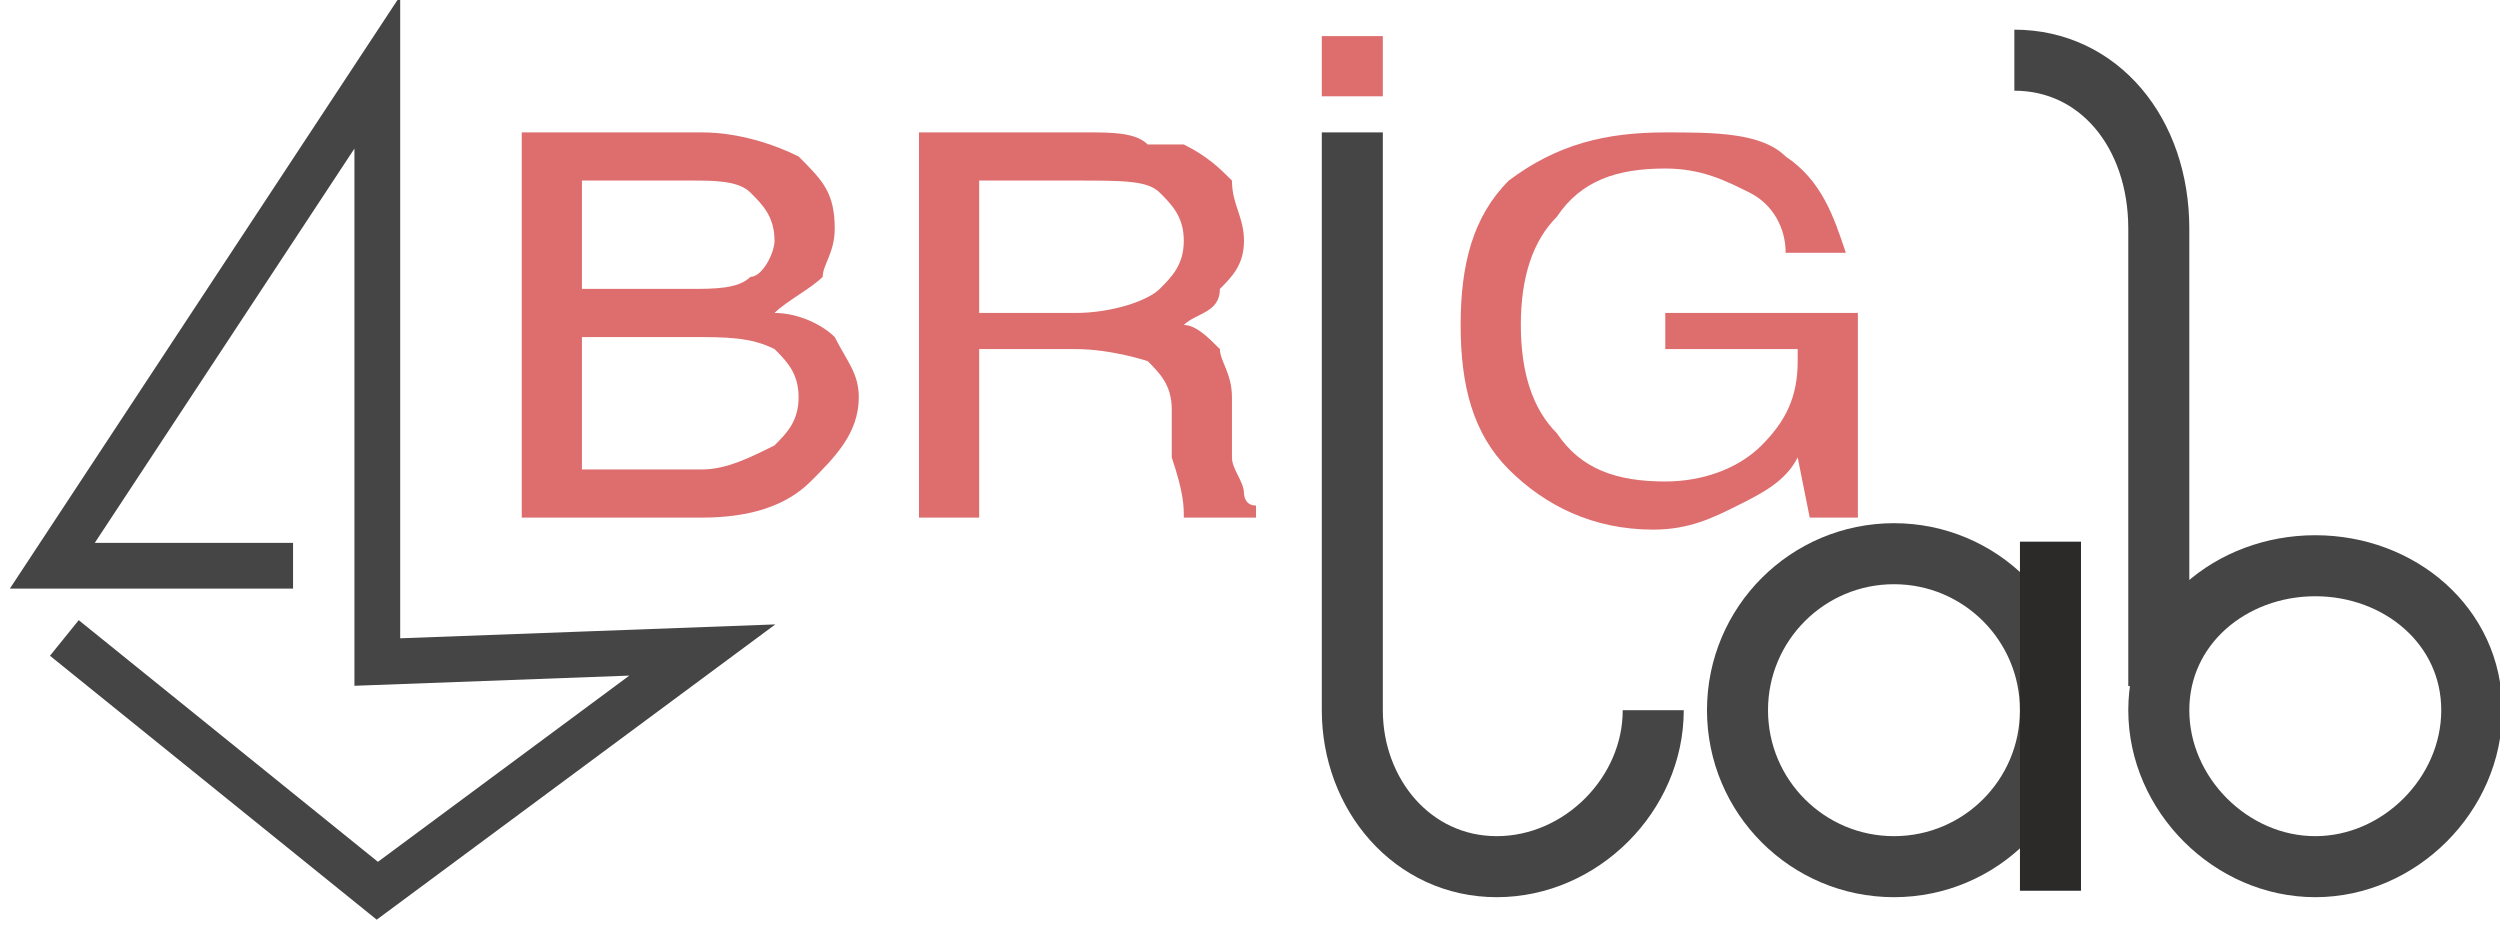
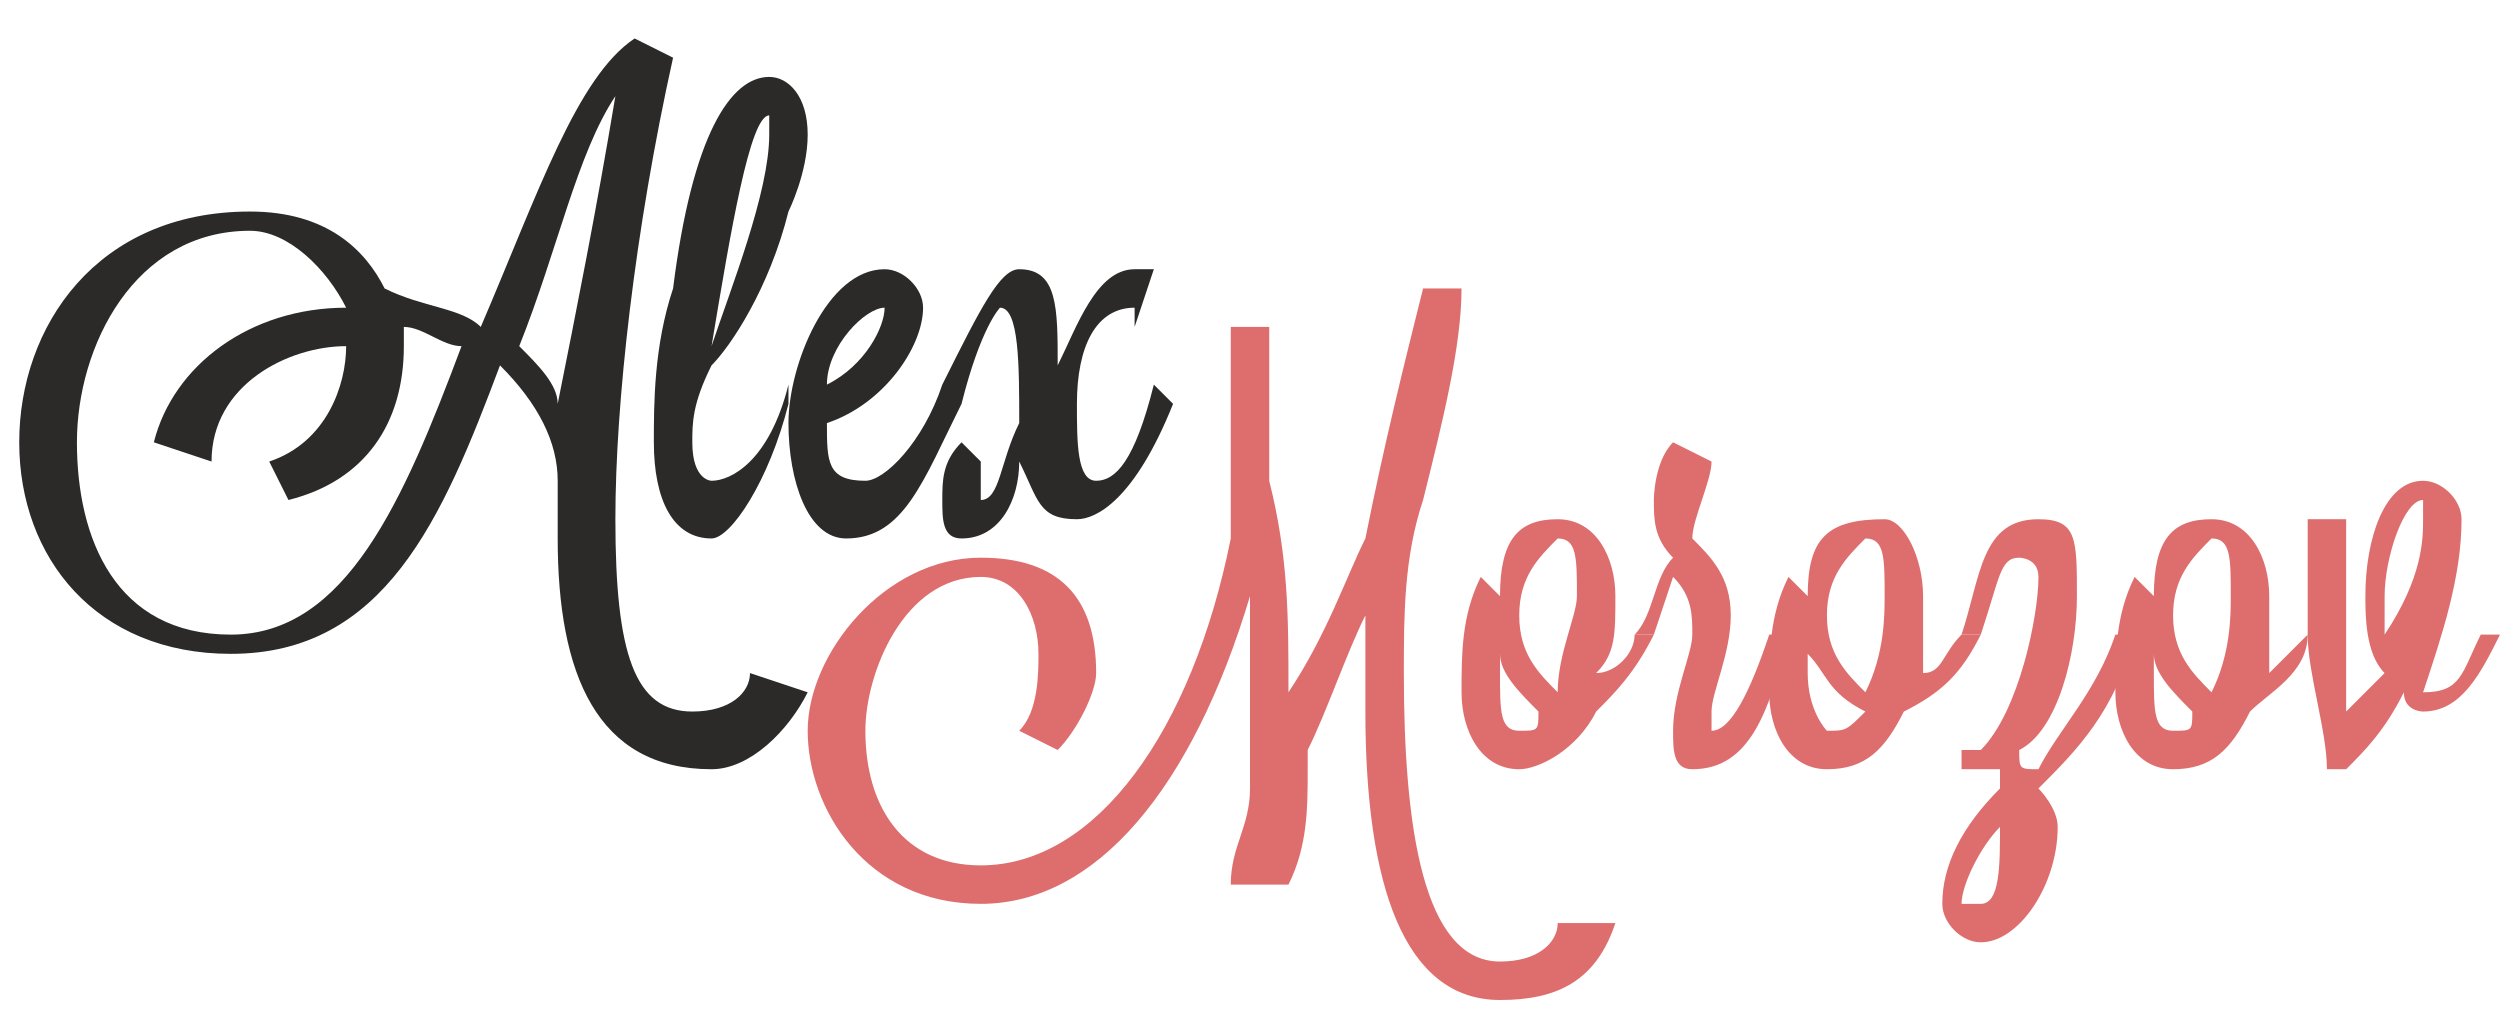
- <svg xmlns="http://www.w3.org/2000/svg" xml:space="preserve" width="499px" height="185px" version="1.1" style="shape-rendering:geometricPrecision; text-rendering:geometricPrecision; image-rendering:optimizeQuality; fill-rule:evenodd; clip-rule:evenodd" viewBox="0 0 207 77">
+ <svg xmlns="http://www.w3.org/2000/svg" xml:space="preserve" width="130px" height="53px" version="1.1" style="shape-rendering:geometricPrecision; text-rendering:geometricPrecision; image-rendering:optimizeQuality; fill-rule:evenodd; clip-rule:evenodd" viewBox="0 0 130 53">
  <defs>
    <style type="text/css">
   
-     .str1 {stroke:#2B2A29;stroke-width:5.07}
-     .str3 {stroke:#454545;stroke-width:5.07}
-     .str0 {stroke:#454545;stroke-width:5.07}
-     .str2 {stroke:#DE6D6E;stroke-width:5.07}
-     .str4 {stroke:#454545;stroke-width:3.802}
-     .fil2 {fill:none}
+     .fil0 {fill:#2B2A29;fill-rule:nonzero}
    .fil1 {fill:#DE6D6E;fill-rule:nonzero}
-     .fil0 {fill:#DE6D6E;fill-rule:nonzero}
   
  </style>
  </defs>
  <g id="Слой_x0020_1">
-     <path class="fil0" d="M43 43l0 -32 15 0c3,0 6,1 8,2 2,2 3,3 3,6 0,2 -1,3 -1,4 -1,1 -3,2 -4,3 2,0 4,1 5,2 1,2 2,3 2,5 0,3 -2,5 -4,7 -2,2 -5,3 -9,3l-15 0zm5 -19l9 0c2,0 4,0 5,-1 1,0 2,-2 2,-3 0,-2 -1,-3 -2,-4 -1,-1 -3,-1 -5,-1l-9 0 0 9zm0 15l10 0c2,0 4,-1 6,-2 1,-1 2,-2 2,-4 0,-2 -1,-3 -2,-4 -2,-1 -4,-1 -7,-1l-9 0 0 11z" />
-     <path class="fil0" d="M81 15l0 11 8 0c3,0 6,-1 7,-2 1,-1 2,-2 2,-4 0,-2 -1,-3 -2,-4 -1,-1 -3,-1 -7,-1l-8 0zm-5 -4l14 0c2,0 4,0 5,1 1,0 2,0 3,0 2,1 3,2 4,3 0,2 1,3 1,5 0,2 -1,3 -2,4 0,2 -2,2 -3,3 1,0 2,1 3,2 0,1 1,2 1,4l0 5c0,1 1,2 1,3 0,0 0,1 1,1l0 1 -6 0c0,-1 0,-2 -1,-5l0 0 0 -4c0,-2 -1,-3 -2,-4 0,0 -3,-1 -6,-1l-8 0 0 14 -5 0 0 -32z" />
-     <path class="fil1" d="M149 38c-1,2 -3,3 -5,4 -2,1 -4,2 -7,2 -5,0 -9,-2 -12,-5 -3,-3 -4,-7 -4,-12 0,-5 1,-9 4,-12 4,-3 8,-4 13,-4 4,0 8,0 10,2 3,2 4,5 5,8l-5 0c0,-2 -1,-4 -3,-5 -2,-1 -4,-2 -7,-2 -4,0 -7,1 -9,4 -2,2 -3,5 -3,9 0,4 1,7 3,9 2,3 5,4 9,4 3,0 6,-1 8,-3 2,-2 3,-4 3,-7l0 -1 -11 0 0 -3 16 0 0 17 -4 0 -1 -5z" />
-     <circle class="fil2 str0" cx="157" cy="59" r="13" />
-     <line class="fil2 str1" x1="170" y1="45" x2="170" y2="74" />
-     <line class="fil2 str2" x1="112" y1="3" x2="112" y2="8" />
-     <path class="fil2 str3" d="M179 57l0 -38c0,-8 -5,-14 -12,-14m12 54c0,-7 6,-12 13,-12 7,0 13,5 13,12 0,7 -6,13 -13,13 -7,0 -13,-6 -13,-13z" />
-     <path class="fil2 str0" d="M112 11l0 15 0 33c0,7 5,13 12,13 7,0 13,-6 13,-13" />
-     <polyline class="fil2 str4" points="5,53 31,74 58,54 31,55 31,6 4,47 24,47 " />
+     <path class="fil0" d="M20 15c-1,-2 -3,-4 -7,-4 -8,0 -12,6 -12,12 0,6 4,11 11,11 8,0 11,-7 14,-15 2,2 3,4 3,6 0,1 0,2 0,3 0,7 2,12 8,12 2,0 4,-2 5,-4l-3 -1c0,1 -1,2 -3,2 -3,0 -4,-3 -4,-10 0,-6 1,-15 3,-24l-2 -1c-3,2 -5,8 -8,15 -1,-1 -3,-1 -5,-2zm-12 8l3 1c0,-4 4,-6 7,-6 0,0 0,0 0,0 0,2 -1,5 -4,6l1 2c4,-1 6,-4 6,-8 0,0 0,0 0,-1 1,0 2,1 3,1 -3,8 -6,15 -12,15 -6,0 -8,-5 -8,-10 0,-5 3,-11 9,-11 2,0 4,2 5,4 -5,0 -9,3 -10,7zm24 -18c-1,6 -2,11 -3,16 0,-1 -1,-2 -2,-3 2,-5 3,-10 5,-13l0 0z" />
+     <path id="1" class="fil0" d="M37 25c0,0 -1,0 -1,-2 0,-1 0,-2 1,-4 1,-1 3,-4 4,-8 0,0 1,-2 1,-4 0,-2 -1,-3 -2,-3 -2,0 -4,3 -5,11 -1,3 -1,6 -1,8 0,3 1,5 3,5 1,0 3,-3 4,-7 0,0 0,0 0,0 0,0 0,-1 0,-1 -1,4 -3,5 -4,5zm3 -18c0,3 -2,8 -3,11 1,-6 2,-12 3,-12 0,0 0,0 0,1z" />
+     <path id="2" class="fil0" d="M45 25c-2,0 -2,-1 -2,-3 0,0 0,0 0,0 3,-1 5,-4 5,-6 0,-1 -1,-2 -2,-2 -3,0 -5,5 -5,8 0,3 1,6 3,6 3,0 4,-3 6,-7 0,0 -1,-1 -1,-1 -1,3 -3,5 -4,5zm1 -9c0,0 0,0 0,0 0,1 -1,3 -3,4 0,-2 2,-4 3,-4z" />
+     <path id="3" class="fil0" d="M49 20c0,1 1,1 1,1 1,-4 2,-5 2,-5 1,0 1,3 1,6 -1,2 -1,4 -2,4 0,0 0,-1 0,-1 0,0 0,-1 0,-1l-1 -1c-1,1 -1,2 -1,3 0,1 0,2 1,2 2,0 3,-2 3,-4 1,2 1,3 3,3 1,0 3,-1 5,-6 0,0 -1,-1 -1,-1 -1,4 -2,5 -3,5 -1,0 -1,-2 -1,-4 0,-3 1,-5 3,-5 0,0 0,0 0,1l1 -3c0,0 -1,0 -1,0 -2,0 -3,3 -4,5 0,-3 0,-5 -2,-5 -1,0 -2,2 -4,6l0 0z" />
+     <path class="fil1" d="M74 15c-1,4 -2,8 -3,13 -1,2 -2,5 -4,8 0,-4 0,-7 -1,-11 0,-3 0,-5 0,-8l-2 0c0,1 0,2 0,2 0,3 0,6 0,9 -2,10 -7,17 -13,17 -4,0 -6,-3 -6,-7 0,-3 2,-8 6,-8 2,0 3,2 3,4 0,1 0,3 -1,4l2 1c1,-1 2,-3 2,-4 0,-4 -2,-6 -6,-6 -5,0 -9,5 -9,9 0,4 3,9 9,9 6,0 11,-6 14,-16 0,3 0,6 0,10 0,2 -1,3 -1,5l3 0c1,-2 1,-4 1,-6 0,0 0,0 0,-1 1,-2 2,-5 3,-7 0,2 0,4 0,5 0,9 2,15 7,15 3,0 5,-1 6,-4l-3 0c0,1 -1,2 -3,2 -4,0 -5,-7 -5,-15 0,-3 0,-6 1,-9 1,-4 2,-8 2,-11l-2 0z" />
+     <path id="1" class="fil1" d="M85 33c0,1 -1,2 -2,2 1,-1 1,-2 1,-4 0,-2 -1,-4 -3,-4 -2,0 -3,1 -3,4l-1 -1c-1,2 -1,4 -1,6 0,2 1,4 3,4 1,0 3,-1 4,-3 1,-1 2,-2 3,-4 0,0 0,0 -1,0zm-4 -5c0,0 0,0 0,0 1,0 1,1 1,3 0,1 -1,3 -1,5 -1,-1 -2,-2 -2,-4 0,-2 1,-3 2,-4zm-2 10c0,0 0,0 0,0 -1,0 -1,-1 -1,-3 0,0 0,-1 0,-1 0,1 1,2 2,3 0,1 0,1 -1,1z" />
+     <path id="2" class="fil1" d="M89 37c0,-1 1,-3 1,-5 0,-2 -1,-3 -2,-4 0,-1 1,-3 1,-4l-2 -1c-1,1 -1,3 -1,3 0,1 0,2 1,3 -1,1 -1,3 -2,4 0,0 0,0 0,0 0,0 1,0 1,0l1 -3c1,1 1,2 1,3 0,1 -1,3 -1,5 0,1 0,2 1,2 3,0 4,-3 5,-7 0,0 0,0 0,0 0,0 -1,0 -1,0 -1,3 -2,5 -3,5 0,0 0,0 0,-1z" />
+     <path id="3" class="fil1" d="M102 33c-1,1 -1,2 -2,2 0,-1 0,-2 0,-4 0,-2 -1,-4 -2,-4 -3,0 -4,1 -4,4l-1 -1c-1,2 -1,4 -1,6 0,2 1,4 3,4 2,0 3,-1 4,-3 2,-1 3,-2 4,-4 0,0 -1,0 -1,0zm-5 -5c0,0 0,0 0,0 1,0 1,1 1,3 0,1 0,3 -1,5 -1,-1 -2,-2 -2,-4 0,-2 1,-3 2,-4zm-2 10c0,0 0,0 0,0 0,0 -1,-1 -1,-3 0,0 0,-1 0,-1 1,1 1,2 3,3 -1,1 -1,1 -2,1z" />
+     <path id="4" class="fil1" d="M102 40c0,0 0,0 1,0 0,0 0,0 1,0 0,0 0,1 0,1 -2,2 -3,4 -3,6 0,1 1,2 2,2 2,0 4,-3 4,-6 0,-1 -1,-2 -1,-2 2,-2 4,-4 5,-8 0,0 -1,0 -1,0 -1,3 -3,5 -4,7 -1,0 -1,0 -1,-1 2,-1 3,-5 3,-8 0,-3 0,-4 -2,-4 -3,0 -3,3 -4,6 0,0 0,0 0,0 0,0 1,0 1,0 1,-3 1,-4 2,-4 0,0 1,0 1,1 0,2 -1,7 -3,9 0,0 0,0 0,0 0,0 -1,0 -1,0l0 1zm1 7c-1,0 -1,0 -1,0 0,-1 1,-3 2,-4 0,0 0,0 0,0 0,2 0,4 -1,4z" />
+     <path id="5" class="fil1" d="M120 33c-1,1 -2,2 -2,2 0,-1 0,-2 0,-4 0,-2 -1,-4 -3,-4 -2,0 -3,1 -3,4l-1 -1c-1,2 -1,4 -1,6 0,2 1,4 3,4 2,0 3,-1 4,-3 1,-1 3,-2 3,-4 0,0 0,0 0,0zm-5 -5c0,0 0,0 0,0 1,0 1,1 1,3 0,1 0,3 -1,5 -1,-1 -2,-2 -2,-4 0,-2 1,-3 2,-4zm-2 10c0,0 0,0 0,0 -1,0 -1,-1 -1,-3 0,0 0,-1 0,-1 0,1 1,2 2,3 0,1 0,1 -1,1z" />
+     <path id="6" class="fil1" d="M122 37c0,-3 0,-5 0,-7 0,-1 0,-2 0,-3 0,0 0,0 0,0l-2 0c0,1 0,2 0,3 0,0 0,1 0,1l0 2c0,0 0,0 0,0 0,2 1,5 1,7l1 0c1,-1 2,-2 3,-4 0,1 1,1 1,1 2,0 3,-2 4,-4 0,0 -1,0 -1,0 -1,2 -1,3 -3,3 0,0 0,0 0,0 1,-3 2,-6 2,-9 0,-1 -1,-2 -2,-2 -2,0 -3,3 -3,6 0,1 0,3 1,4 -1,1 -1,1 -2,2zm4 -10c0,1 0,3 -2,6 0,0 0,-1 0,-2 0,-2 1,-5 2,-5 0,0 0,0 0,1z" />
  </g>
</svg>
